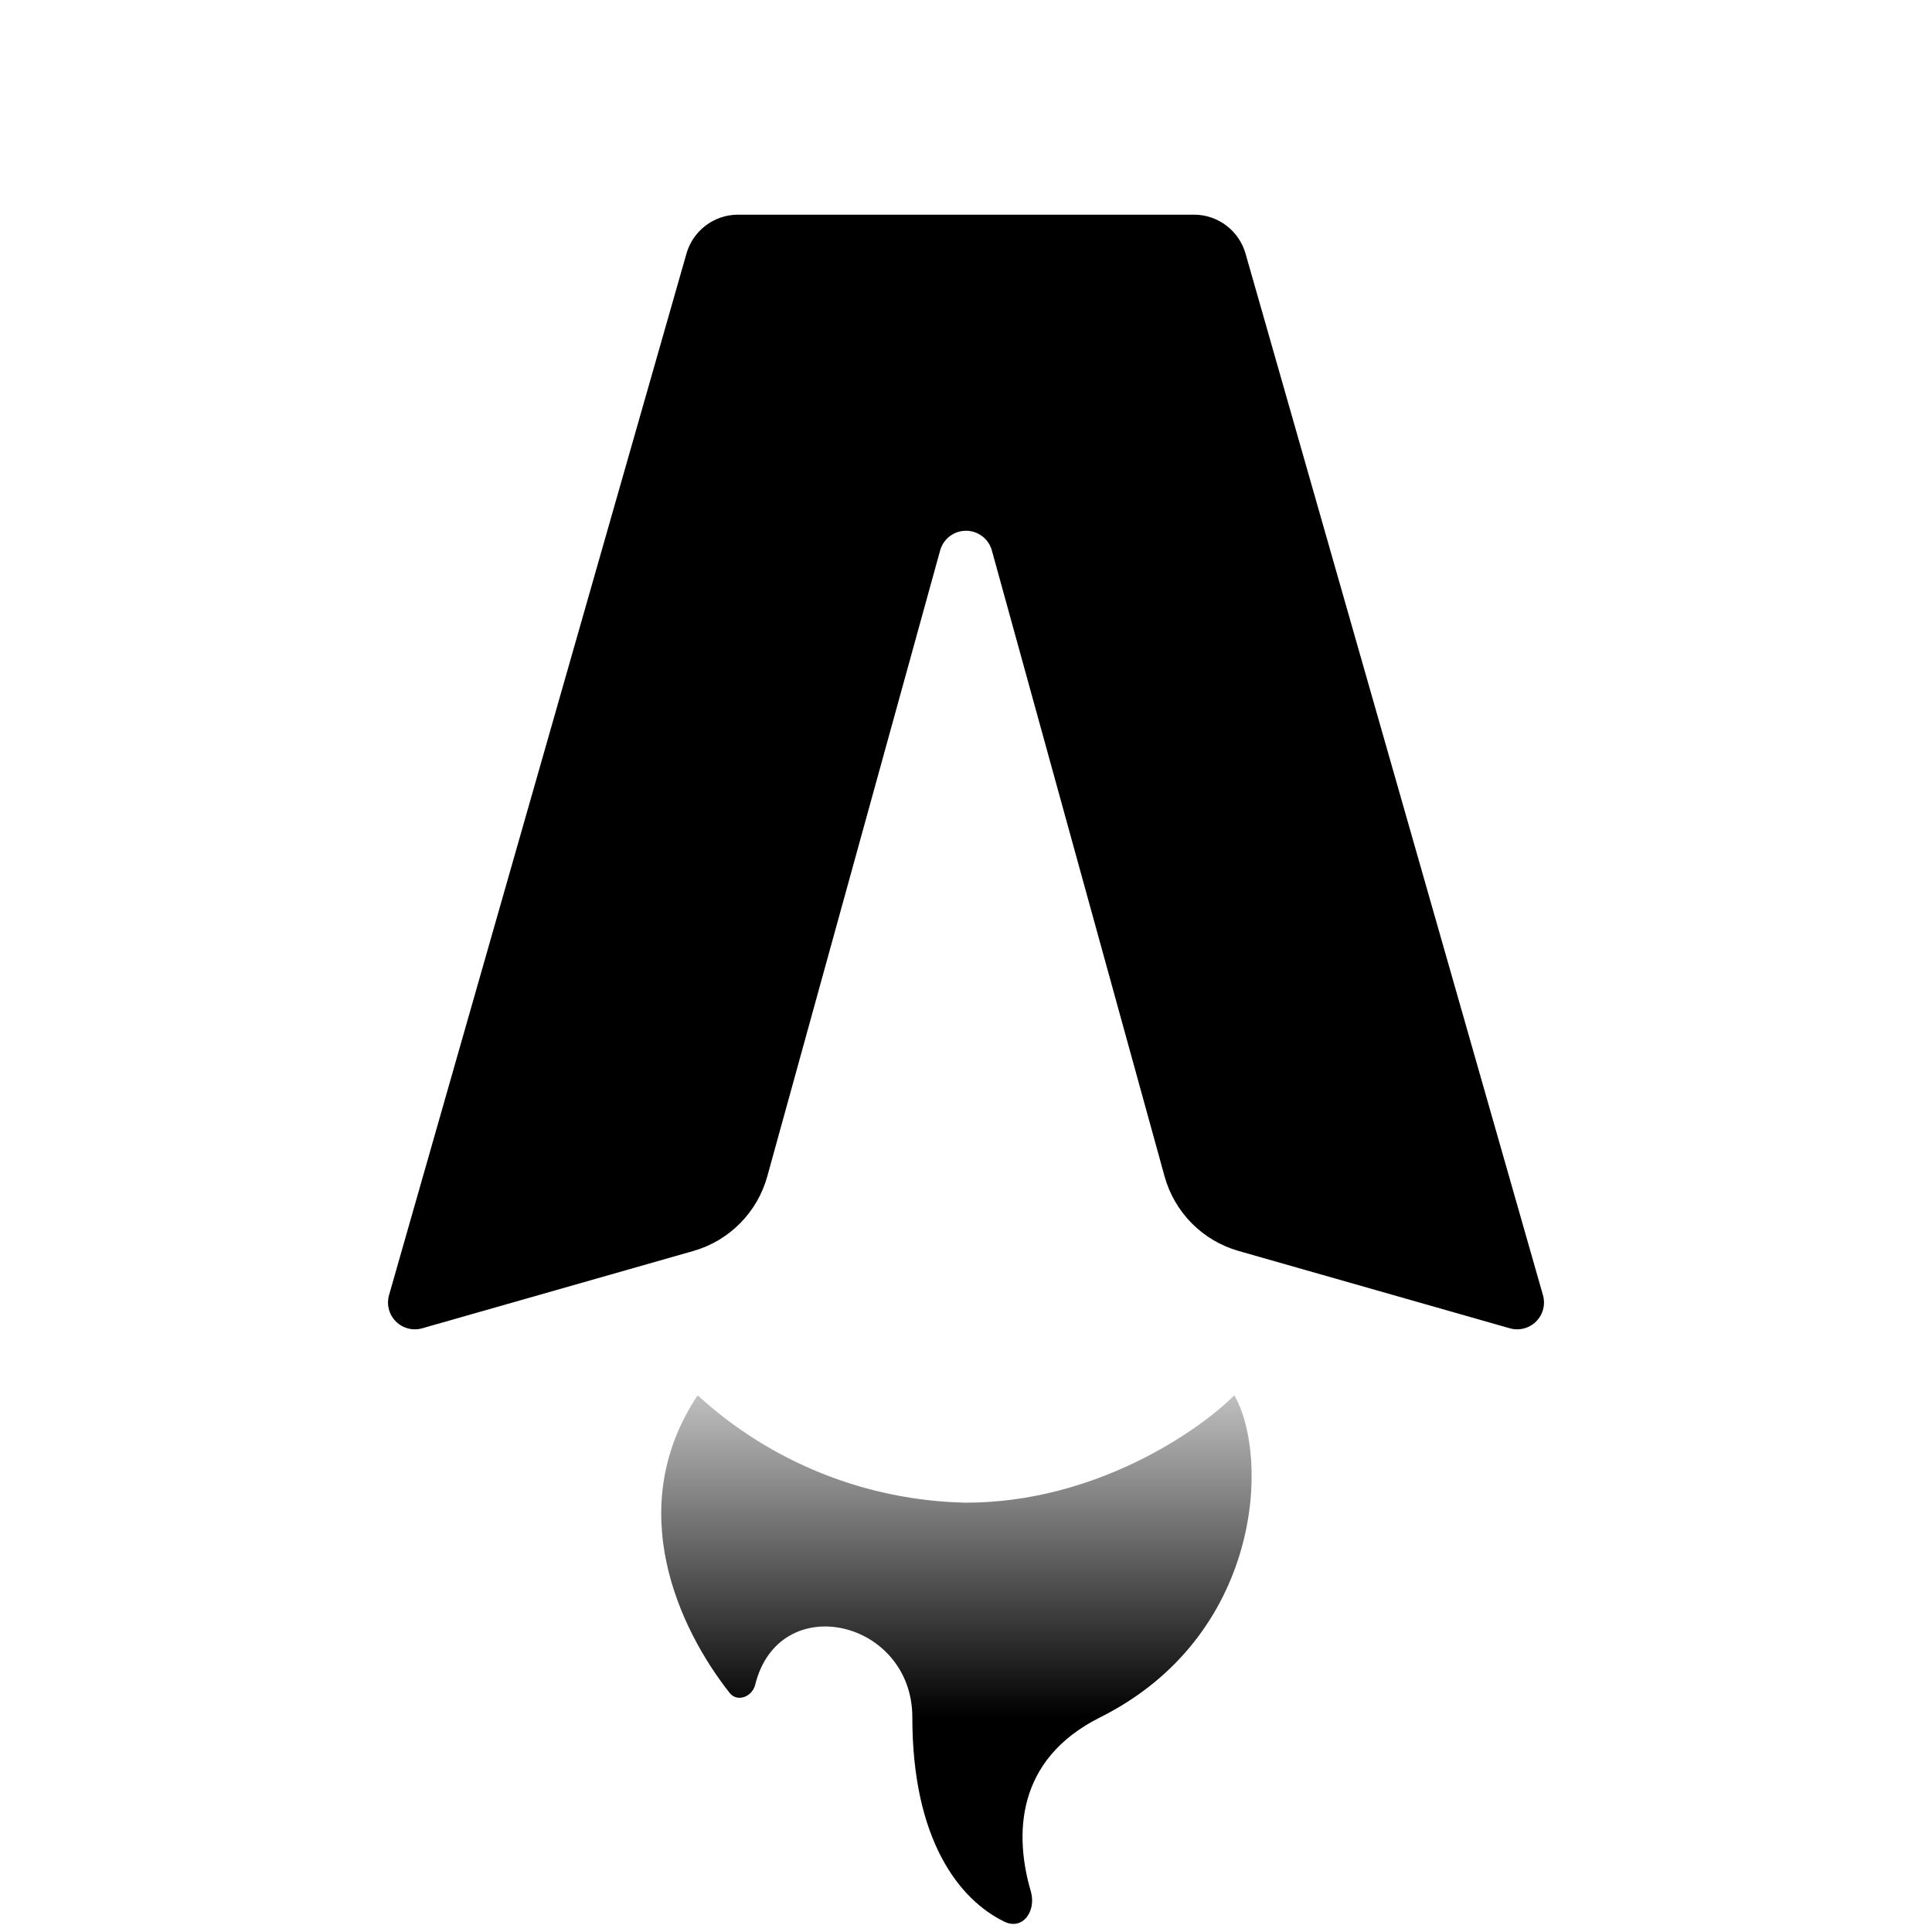
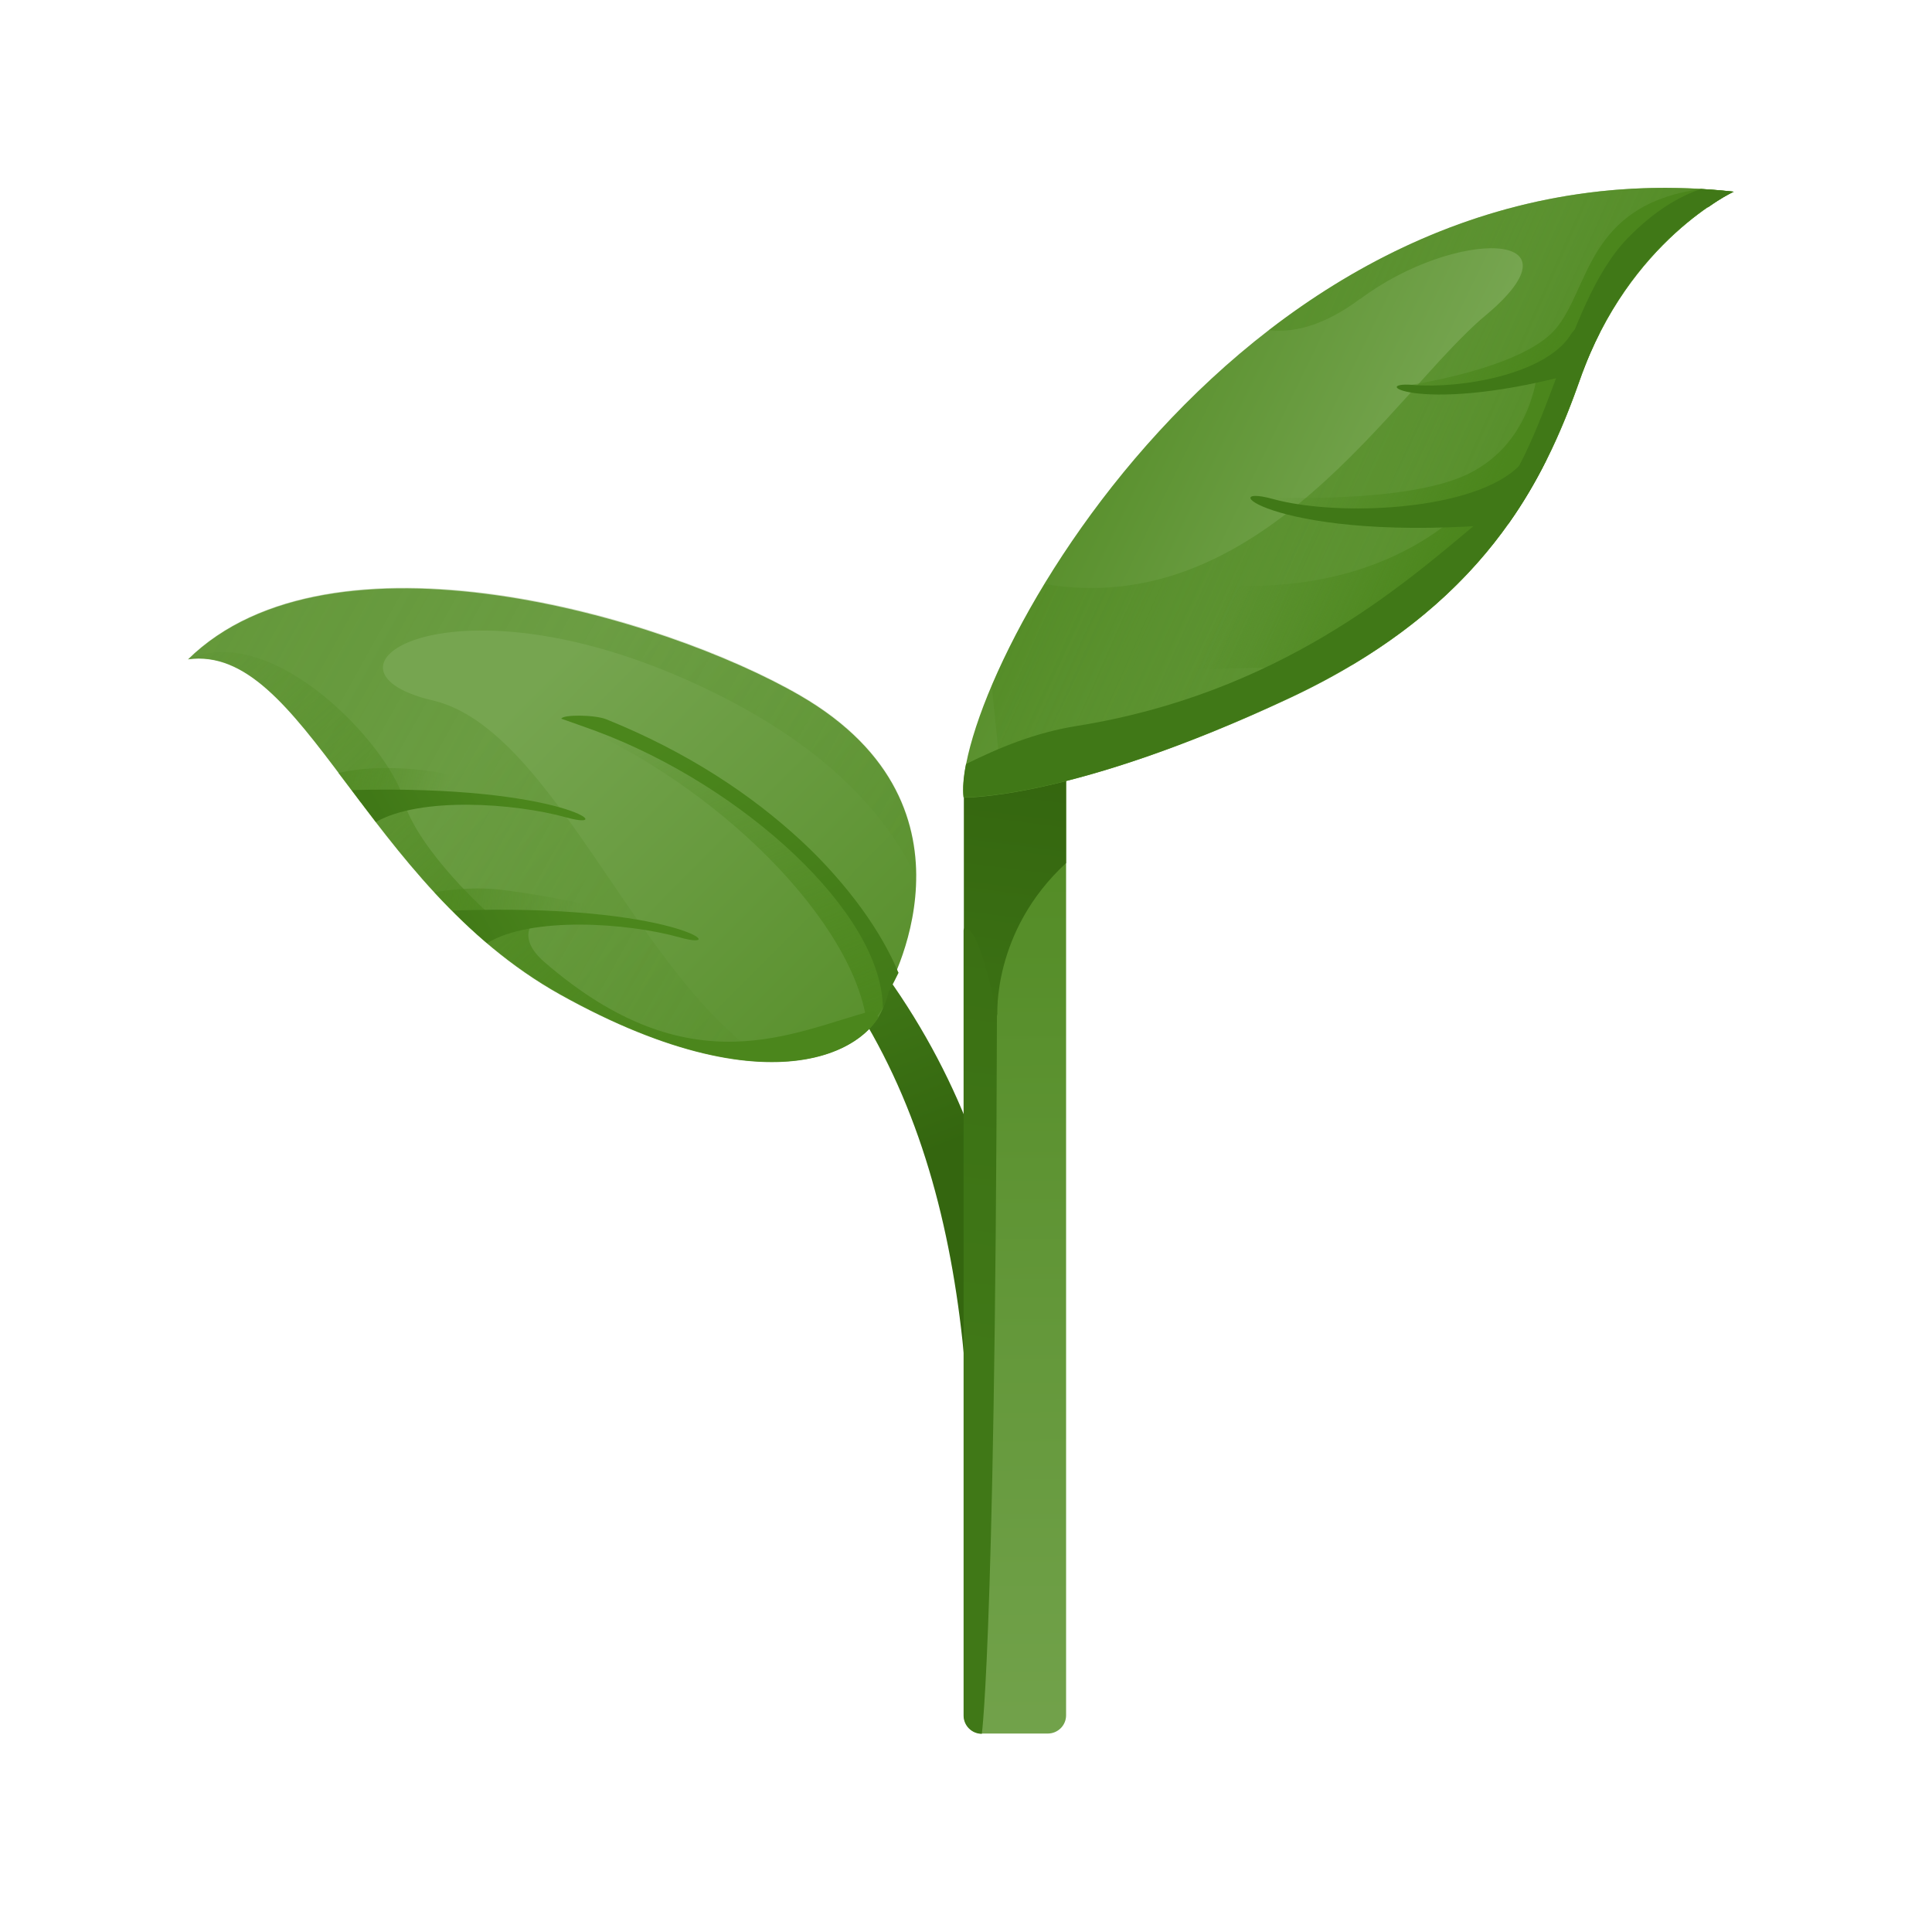
- <svg xmlns="http://www.w3.org/2000/svg" fill="none" viewBox="0 0 36 36">
-   <path fill="#000" d="M22.25 4h-8.5a1 1 0 0 0-.96.73l-5.54 19.4a.5.5 0 0 0 .62.62l5.05-1.44a2 2 0 0 0 1.38-1.4l3.22-11.66a.5.5 0 0 1 .96 0l3.22 11.67a2 2 0 0 0 1.38 1.39l5.05 1.44a.5.5 0 0 0 .62-.62l-5.54-19.4a1 1 0 0 0-.96-.73Z" />
-   <path fill="url(#gradient)" d="M18 28a7.63 7.63 0 0 1-5-2c-1.4 2.1-.35 4.35.6 5.55.14.17.41.07.47-.15.44-1.8 2.93-1.22 2.93.6 0 2.28.87 3.4 1.72 3.81.34.16.59-.2.49-.56-.31-1.05-.29-2.46 1.29-3.25 3-1.5 3.17-4.83 2.5-6-.67.67-2.6 2-5 2Z" />
+ <svg xmlns="http://www.w3.org/2000/svg" width="72" height="72" viewBox="0 0 72 72" fill="none">
+   <path d="M37.71 52.884C36.76 53.894 36.16 54.484 36.16 54.484C35.84 54.944 36.59 54.024 36.16 54.484C35.91 44.634 33.5 35.924 24.55 30.314C24.43 30.234 22.43 29.044 22.43 29.044C22.71 28.694 25.13 28.904 25.82 29.374C35.56 36.024 38.43 45.874 37.71 52.884Z" fill="url(#paint0_linear_1044_3453)" />
+   <path d="M39.73 27.054V63.924C39.73 64.304 39.42 64.604 39.05 64.604H36.6C36.22 64.604 35.92 64.294 35.92 63.924V34.664C37.93 29.154 38.2 24.124 39.73 27.054Z" fill="url(#paint1_linear_1044_3453)" />
+   <path d="M35.91 63.924V34.664C36.76 32.324 36.7 32.734 37.16 32.764C37.16 60.544 36.59 64.614 36.59 64.614C36.21 64.614 35.91 64.304 35.91 63.934V63.924Z" fill="url(#paint2_linear_1044_3453)" />
+   <path d="M39.73 28.254V32.164C36.96 34.714 37.17 37.864 37.17 37.864C37.17 37.864 36.45 34.194 35.92 34.664V29.724L39.73 28.254Z" fill="url(#paint3_linear_1044_3453)" />
+   <path d="M35.91 29.724C35.46 25.484 46.21 5.104 64.6 7.144C64.6 7.144 60.7 8.944 58.88 14.124C57.53 17.964 55.27 22.634 48.06 26.014C39.92 29.824 35.91 29.724 35.91 29.724Z" fill="url(#paint4_linear_1044_3453)" />
+   <path d="M50.69 11.144C54.2 8.514 59.23 8.534 55.34 11.774C51.98 14.584 47.04 23.144 38.93 21.764C38.11 23.114 37.45 24.404 36.96 25.564L37.37 29.594C39.2 29.324 42.75 28.504 48.07 26.014C55.28 22.634 57.54 17.964 58.89 14.124C60.71 8.934 64.61 7.144 64.61 7.144C57.69 6.374 51.86 8.784 47.29 12.304C48.15 12.404 49.29 12.184 50.69 11.134V11.144Z" fill="url(#paint5_linear_1044_3453)" />
+   <path d="M64.6 7.144C64.19 7.094 63.79 7.064 63.39 7.044C59.1 7.644 59.26 10.784 57.95 12.284C56.64 13.784 52.32 14.384 52.32 14.384C54.53 14.884 57.3 13.774 57.3 13.774C57.3 13.774 57.16 16.474 54.71 17.664C52.27 18.854 46.62 18.514 46.62 18.514C48.42 19.664 54.89 18.684 54.89 18.684C52.12 21.434 48.32 22.064 45.15 21.764C42.81 21.534 40.52 21.394 38.49 22.484C38.14 23.094 37.82 23.694 37.54 24.274L42.95 24.984L50.37 24.794C55.79 21.564 57.69 17.524 58.89 14.124C60.71 8.934 64.61 7.144 64.61 7.144H64.6Z" fill="url(#paint6_linear_1044_3453)" />
+   <path d="M56.62 17.354C54.96 19.054 49.84 19.264 47.43 18.594C45.1 17.954 47.57 20.284 56.22 19.514C56.78 18.724 57.24 17.934 57.63 17.144C57.48 16.824 57.18 16.774 56.61 17.354H56.62Z" fill="#407817" />
+   <path d="M58.51 12.514C57.55 13.954 54.46 14.494 52.65 14.344C50.91 14.204 52.96 15.524 58.99 13.834C59.18 13.324 59.39 12.854 59.61 12.414C59.34 12.024 58.97 11.824 58.51 12.504V12.514Z" fill="#407817" />
+   <path d="M63.64 7.724H63.66C64.23 7.314 64.61 7.144 64.61 7.144C64.39 7.124 64.17 7.104 63.94 7.084C63.76 7.074 63.58 7.054 63.39 7.044C62.62 7.304 61.67 7.834 60.66 8.874C58.2 11.404 57.69 17.274 54.95 19.574C52.21 21.874 47.62 25.854 40.13 27.054C38.57 27.304 37.23 27.864 36 28.474C35.9 28.974 35.87 29.394 35.91 29.714C35.91 29.714 39.93 29.824 48.06 26.004C55.27 22.624 57.53 17.954 58.88 14.114C59.39 12.654 60.07 11.464 60.77 10.504C60.93 10.294 61.09 10.094 61.24 9.904C61.48 9.614 61.72 9.354 61.95 9.124C62.57 8.494 63.16 8.034 63.62 7.714L63.64 7.724Z" fill="#407817" />
+   <path d="M7 24.574C11.31 23.974 13.56 32.974 20.87 37.064C29.06 41.634 32.98 38.974 33.03 36.974C33.03 36.974 37.05 30.114 29.82 25.924C24.71 22.964 12.32 19.354 7 24.584" fill="url(#paint7_linear_1044_3453)" />
+   <path d="M34.15 32.704C33.13 30.544 31.08 28.104 27.01 26.014C17.12 20.944 10.99 24.904 16.13 26.104C20.68 27.164 23.77 36.554 28.67 39.574C26.74 39.554 24.15 38.884 20.88 37.054C13.56 32.974 11.31 23.964 7.01 24.564C12.33 19.334 24.72 22.934 29.83 25.904C33.28 27.904 34.17 30.514 34.15 32.694V32.704Z" fill="url(#paint8_linear_1044_3453)" />
+   <path d="M32.56 34.834C32.87 35.454 33.12 35.984 33.31 36.434C33.15 36.774 33.04 36.964 33.04 36.964C33.04 37.054 33.03 37.144 33.01 37.234C32.94 37.584 32.7 37.934 32.32 38.244C31.92 34.464 26.81 29.204 20.94 26.784C20.94 26.784 29.46 28.664 32.57 34.824L32.56 34.834Z" fill="url(#paint9_linear_1044_3453)" />
+   <path d="M33.49 36.244C33.27 36.694 33.12 36.964 33.12 36.964C33.07 37.164 33 37.374 32.9 37.584C32.91 34.044 27.69 29.284 22.21 27.244C22.14 27.214 20.92 26.784 20.92 26.784C20.97 26.624 22.16 26.634 22.59 26.804C28.67 29.254 32.24 33.274 33.48 36.244H33.49Z" fill="url(#paint10_linear_1044_3453)" />
+   <path d="M15.01 29.764C15.57 31.724 18.28 34.104 18.28 34.104L19.95 34.284C19.95 34.284 19.18 34.894 20.29 35.854C25.74 40.574 29.55 38.444 32.56 37.654L32.74 37.914C31.67 39.614 27.8 40.914 20.89 37.054C13.57 32.974 11.32 23.964 7.02 24.564C10.23 23.154 14.47 27.804 15.03 29.754L15.01 29.764Z" fill="url(#paint11_linear_1044_3453)" />
+   <path d="M25.09 34.574C23.8 34.204 21.15 33.784 16.84 33.934C16.62 33.714 16.4 33.484 16.19 33.254C16.19 33.254 17.45 33.004 18.72 33.164C20.63 33.404 23.5 33.994 25.09 34.564V34.574Z" fill="url(#paint12_linear_1044_3453)" />
+   <path d="M16.85 33.944C17.01 34.104 17.17 34.254 17.33 34.404C17.17 34.254 17.01 34.094 16.85 33.944Z" fill="#4B861C" />
+   <path d="M18.16 35.154C17.7 34.764 17.26 34.354 16.85 33.934C25.19 33.634 27.35 35.504 25.33 34.934C23.37 34.384 19.79 34.144 18.16 35.144V35.154Z" fill="url(#paint13_linear_1044_3453)" />
+   <path d="M14.74 29.464L13.45 29.914C13.16 29.534 12.89 29.164 12.61 28.804C16.03 28.044 20.3 29.864 21.55 30.344L18.92 29.674L14.73 29.464H14.74Z" fill="url(#paint14_linear_1044_3453)" />
+   <path d="M21.11 30.464C19.17 29.924 15.66 29.684 14.01 30.634C13.7 30.234 13.4 29.834 13.11 29.444C21.06 29.234 23.09 31.014 21.11 30.464Z" fill="url(#paint15_linear_1044_3453)" />
  <defs>
-     <linearGradient id="gradient" x1="16" x2="16" y1="32" y2="24" gradientUnits="userSpaceOnUse">
-       <stop stop-color="#000" />
-       <stop offset="1" stop-color="#000" stop-opacity="0" />
+     <linearGradient id="paint0_linear_1044_3453" x1="29.84" y1="36.974" x2="32.53" y2="43.824" gradientUnits="userSpaceOnUse">
+       <stop stop-color="#407817" />
+       <stop offset="1" stop-color="#34660F" />
+     </linearGradient>
+     <linearGradient id="paint1_linear_1044_3453" x1="37.72" y1="23.004" x2="37.94" y2="69.334" gradientUnits="userSpaceOnUse">
+       <stop stop-color="#4B861C" />
+       <stop offset="1" stop-color="#76A550" />
+     </linearGradient>
+     <linearGradient id="paint2_linear_1044_3453" x1="36.12" y1="50.734" x2="40.59" y2="15.994" gradientUnits="userSpaceOnUse">
+       <stop stop-color="#407817" />
+       <stop offset="1" stop-color="#34660F" />
+     </linearGradient>
+     <linearGradient id="paint3_linear_1044_3453" x1="36.1" y1="44.304" x2="38.15" y2="28.394" gradientUnits="userSpaceOnUse">
+       <stop stop-color="#407817" />
+       <stop offset="1" stop-color="#34660F" />
+     </linearGradient>
+     <linearGradient id="paint4_linear_1044_3453" x1="37.369" y1="12.155" x2="52.093" y2="19.332" gradientUnits="userSpaceOnUse">
+       <stop stop-color="#4B861C" />
+       <stop offset="1" stop-color="#76A550" />
+     </linearGradient>
+     <linearGradient id="paint5_linear_1044_3453" x1="64.266" y1="24.302" x2="33.257" y2="10.441" gradientUnits="userSpaceOnUse">
+       <stop stop-color="#4B861C" />
+       <stop offset="1" stop-color="#4B861C" stop-opacity="0" />
+     </linearGradient>
+     <linearGradient id="paint6_linear_1044_3453" x1="55.862" y1="17.831" x2="49.059" y2="14.822" gradientUnits="userSpaceOnUse">
+       <stop stop-color="#4B861C" />
+       <stop offset="1" stop-color="#4B861C" stop-opacity="0" />
+     </linearGradient>
+     <linearGradient id="paint7_linear_1044_3453" x1="38.789" y1="44.405" x2="19.878" y2="25.559" gradientUnits="userSpaceOnUse">
+       <stop stop-color="#4B861C" />
+       <stop offset="1" stop-color="#76A550" />
+     </linearGradient>
+     <linearGradient id="paint8_linear_1044_3453" x1="-31.76" y1="-1.073" x2="37.53" y2="37.51" gradientUnits="userSpaceOnUse">
+       <stop stop-color="#4B861C" />
+       <stop offset="1" stop-color="#4B861C" stop-opacity="0" />
+     </linearGradient>
+     <linearGradient id="paint9_linear_1044_3453" x1="28.437" y1="40.15" x2="23.182" y2="26.846" gradientUnits="userSpaceOnUse">
+       <stop stop-color="#4B861C" />
+       <stop offset="1" stop-color="#4B861C" stop-opacity="0" />
+     </linearGradient>
+     <linearGradient id="paint10_linear_1044_3453" x1="23.587" y1="27.944" x2="31.258" y2="41.161" gradientUnits="userSpaceOnUse">
+       <stop stop-color="#4B861C" />
+       <stop offset="1" stop-color="#407817" />
+     </linearGradient>
+     <linearGradient id="paint11_linear_1044_3453" x1="25.642" y1="38.669" x2="9.091" y2="20.194" gradientUnits="userSpaceOnUse">
+       <stop stop-color="#4B861C" />
+       <stop offset="1" stop-color="#4B861C" stop-opacity="0" />
+     </linearGradient>
+     <linearGradient id="paint12_linear_1044_3453" x1="13.061" y1="30.937" x2="22.066" y2="32.067" gradientUnits="userSpaceOnUse">
+       <stop stop-color="#4B861C" />
+       <stop offset="1" stop-color="#4B861C" stop-opacity="0" />
+     </linearGradient>
+     <linearGradient id="paint13_linear_1044_3453" x1="20.186" y1="31.058" x2="15.833" y2="33.475" gradientUnits="userSpaceOnUse">
+       <stop stop-color="#4B861C" />
+       <stop offset="1" stop-color="#407817" />
+     </linearGradient>
+     <linearGradient id="paint14_linear_1044_3453" x1="9.703" y1="26.437" x2="17.03" y2="28.02" gradientUnits="userSpaceOnUse">
+       <stop stop-color="#4B861C" />
+       <stop offset="1" stop-color="#4B861C" stop-opacity="0" />
+     </linearGradient>
+     <linearGradient id="paint15_linear_1044_3453" x1="17.316" y1="25.893" x2="12.969" y2="28.309" gradientUnits="userSpaceOnUse">
+       <stop stop-color="#4B861C" />
+       <stop offset="1" stop-color="#407817" />
    </linearGradient>
  </defs>
-   <style>
-     @media (prefers-color-scheme:dark){:root{filter:invert(100%)}}
-   </style>
</svg>
